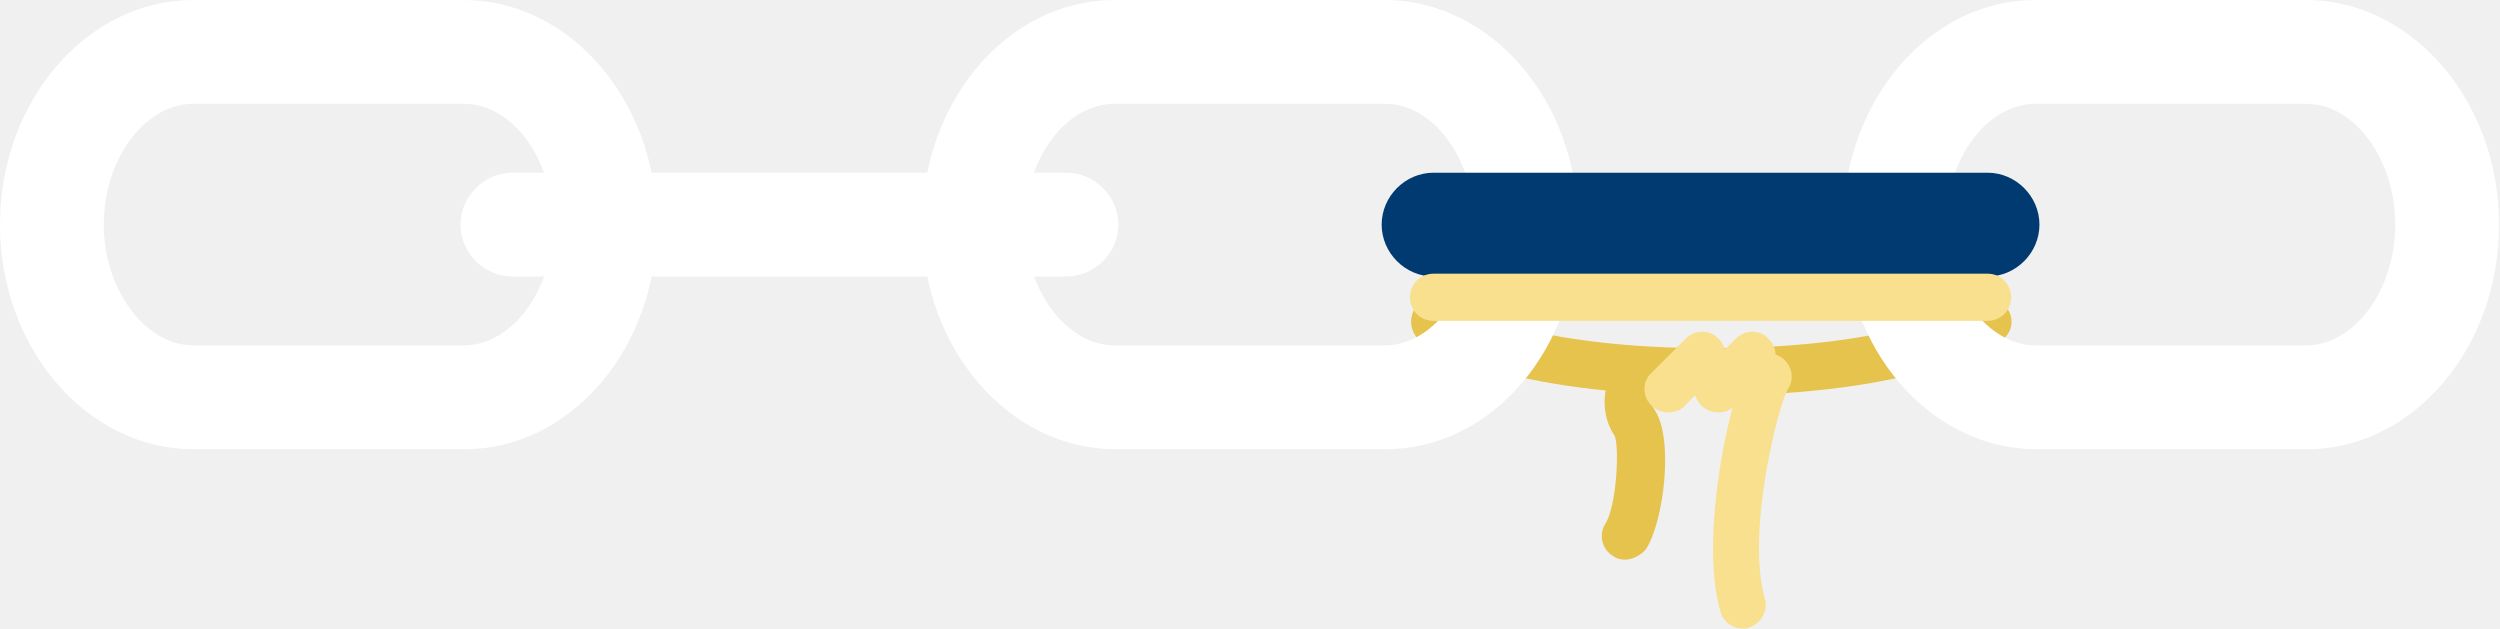
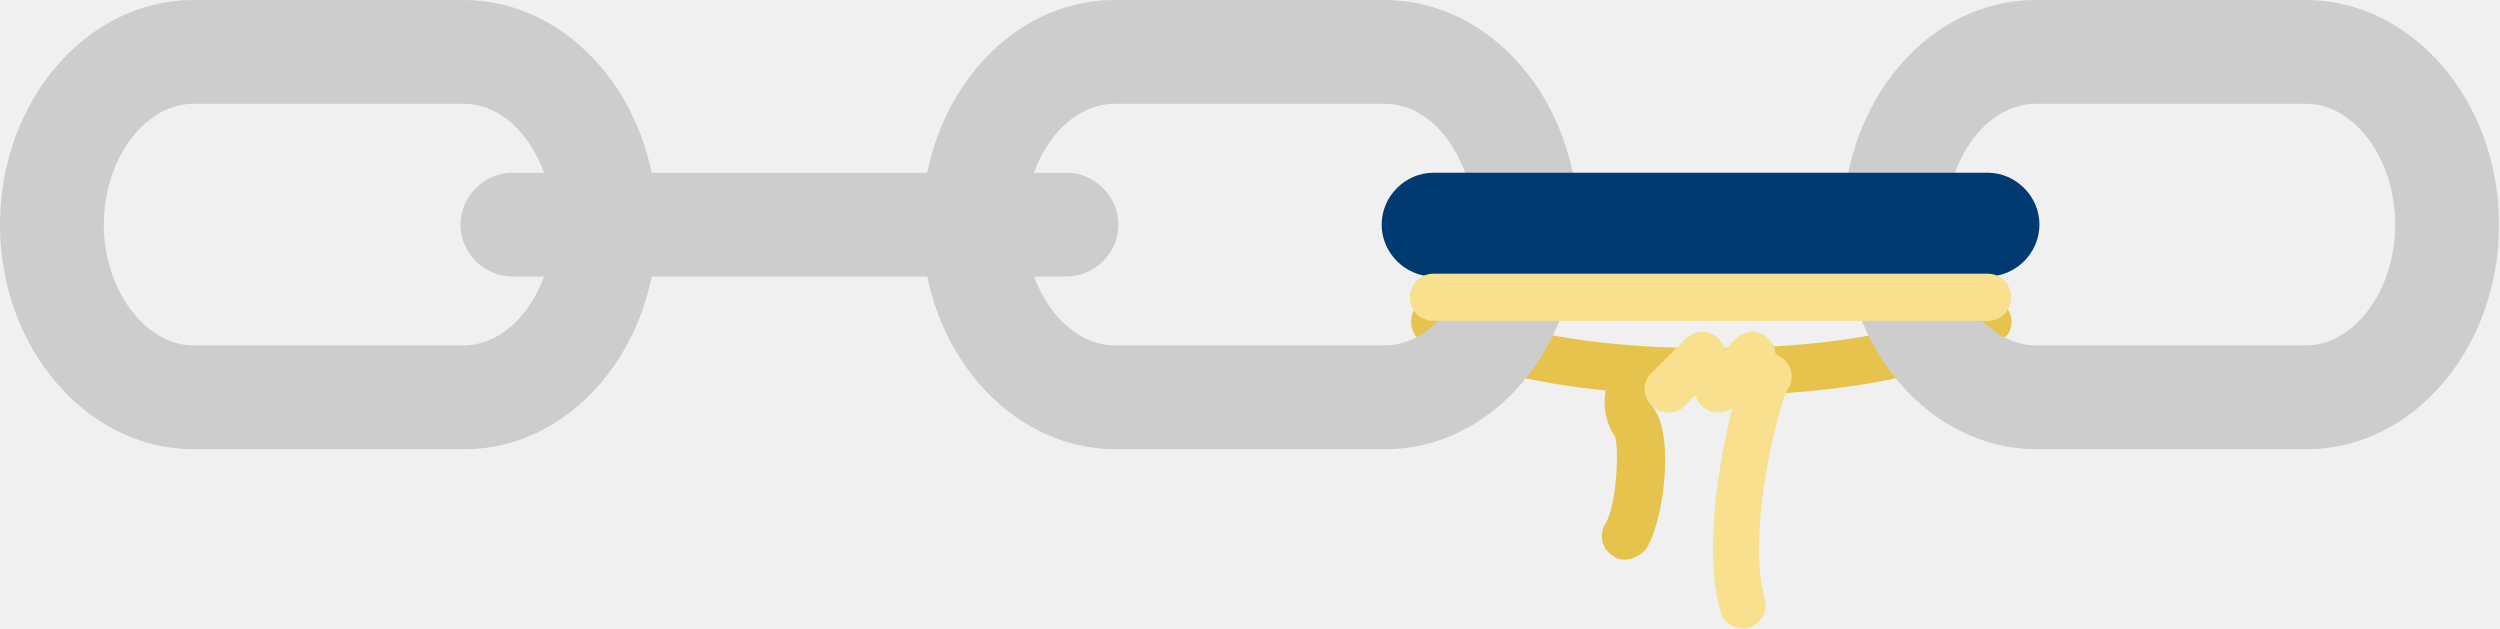
<svg xmlns="http://www.w3.org/2000/svg" version="1.1" id="Capa_1" x="0px" y="0px" viewBox="0 0 264.9 66.6" style="enable-background:new 0 0 264.9 66.6;" xml:space="preserve">
  <style type="text/css">
	.st0{fill:#E5C34D;}
- 	.st1{fill:#003A70;}
- 	.st2{fill:#B5B5C6;}
- 	.st3{fill:#E4E4D7;}
- 	.st4{fill:#FFFFFF;}
- 	.st5{fill:#71CC98;}
- 	.st6{fill:#007D8A;}
- 	.st7{fill:#91835C;}
- 	.st8{fill:#F8E08E;}
+ 	.st1{fill:#CDCDCD;}
+ 	.st2{fill:#003A70;}
+ 	.st3{fill:#F8E08E;}
</style>
  <g>
    <path class="st0" d="M172.2,59.3c-0.5,0-0.9-0.1-1.3-0.4c-1.2-0.7-1.5-2.3-0.8-3.4c1.2-1.9,1.5-8,1-9.3c-1.1-1.6-1.4-3.8-0.7-5.8   c0.6-1.7,1.8-2.9,3.4-3.4c1.3-0.4,2.7,0.4,3.1,1.7c0.4,1.3-0.3,2.7-1.6,3.1c-0.2,0.2-0.4,1.1,0,1.6c2.1,3,1,11.9-0.9,14.8   C173.9,58.8,173,59.3,172.2,59.3z M171.1,46.1C171.1,46.1,171.1,46.2,171.1,46.1C171.1,46.2,171.1,46.1,171.1,46.1z" />
  </g>
  <g>
    <path class="st0" d="M181.3,41.9c-22.1,0-30.4-5.5-30.7-5.7c-1.1-0.8-1.4-2.3-0.7-3.5c0.8-1.1,2.3-1.4,3.5-0.7   c0.2,0.1,7.8,4.9,27.9,4.9c20.2,0,27.9-4.8,27.9-4.9c1.1-0.7,2.7-0.4,3.5,0.7c0.8,1.1,0.5,2.7-0.7,3.4   C211.6,36.4,203.3,41.9,181.3,41.9z" />
  </g>
  <g>
    <g>
-       <path class="st4" d="M49.2,47.6H20.5C9.2,47.6,0,36.9,0,23.8S9.2,0,20.5,0h28.6c11.3,0,20.5,10.7,20.5,23.8S60.5,47.6,49.2,47.6z     M20.5,11c-5.2,0-9.5,5.9-9.5,12.8s4.4,12.8,9.5,12.8h28.6c5.2,0,9.5-5.9,9.5-12.8S54.3,11,49.2,11H20.5z" />
+       <path class="st1" d="M49.2,47.6H20.5C9.2,47.6,0,36.9,0,23.8S9.2,0,20.5,0h28.6c11.3,0,20.5,10.7,20.5,23.8S60.5,47.6,49.2,47.6z     M20.5,11c-5.2,0-9.5,5.9-9.5,12.8s4.4,12.8,9.5,12.8h28.6c5.2,0,9.5-5.9,9.5-12.8S54.3,11,49.2,11H20.5z" />
    </g>
    <g>
-       <path class="st4" d="M146.8,47.6h-28.6c-11.3,0-20.5-10.7-20.5-23.8S106.8,0,118.1,0h28.6c11.3,0,20.5,10.7,20.5,23.8    S158.1,47.6,146.8,47.6z M118.1,11c-5.2,0-9.5,5.9-9.5,12.8s4.4,12.8,9.5,12.8h28.6c5.2,0,9.5-5.9,9.5-12.8S151.9,11,146.8,11    H118.1z" />
+       <path class="st1" d="M146.8,47.6h-28.6c-11.3,0-20.5-10.7-20.5-23.8S106.8,0,118.1,0h28.6c11.3,0,20.5,10.7,20.5,23.8    S158.1,47.6,146.8,47.6z M118.1,11c-5.2,0-9.5,5.9-9.5,12.8s4.4,12.8,9.5,12.8h28.6c5.2,0,9.5-5.9,9.5-12.8S151.9,11,146.8,11    H118.1z" />
    </g>
  </g>
  <g>
-     <path class="st4" d="M113,29.3H54.3c-3,0-5.5-2.5-5.5-5.5s2.5-5.5,5.5-5.5H113c3,0,5.5,2.5,5.5,5.5S116,29.3,113,29.3z" />
+     <path class="st1" d="M113,29.3H54.3c-3,0-5.5-2.5-5.5-5.5s2.5-5.5,5.5-5.5H113c3,0,5.5,2.5,5.5,5.5S116,29.3,113,29.3z" />
  </g>
  <g>
    <g>
-       <path class="st4" d="M244.4,47.6h-28.6c-11.3,0-20.5-10.7-20.5-23.8S204.4,0,215.7,0h28.6c11.3,0,20.5,10.7,20.5,23.8    S255.7,47.6,244.4,47.6z M215.7,11c-5.2,0-9.5,5.9-9.5,12.8s4.4,12.8,9.5,12.8h28.6c5.2,0,9.5-5.9,9.5-12.8S249.5,11,244.4,11    H215.7z" />
+       <path class="st1" d="M244.4,47.6h-28.6c-11.3,0-20.5-10.7-20.5-23.8S204.4,0,215.7,0h28.6c11.3,0,20.5,10.7,20.5,23.8    S255.7,47.6,244.4,47.6z M215.7,11c-5.2,0-9.5,5.9-9.5,12.8s4.4,12.8,9.5,12.8h28.6c5.2,0,9.5-5.9,9.5-12.8S249.5,11,244.4,11    H215.7z" />
    </g>
  </g>
  <g>
-     <path class="st1" d="M210.6,29.3h-58.7c-3,0-5.5-2.5-5.5-5.5s2.5-5.5,5.5-5.5h58.7c3,0,5.5,2.5,5.5,5.5S213.6,29.3,210.6,29.3z" />
+     <path class="st2" d="M210.6,29.3h-58.7c-3,0-5.5-2.5-5.5-5.5s2.5-5.5,5.5-5.5h58.7c3,0,5.5,2.5,5.5,5.5S213.6,29.3,210.6,29.3z" />
  </g>
  <g>
-     <path class="st8" d="M176.8,43.7c-0.6,0-1.3-0.2-1.8-0.7c-1-1-1-2.6,0-3.5l3.6-3.6c1-1,2.6-1,3.5,0c1,1,1,2.6,0,3.5l-3.6,3.6   C178.1,43.5,177.4,43.7,176.8,43.7z" />
+     <path class="st3" d="M176.8,43.7c-0.6,0-1.3-0.2-1.8-0.7c-1-1-1-2.6,0-3.5l3.6-3.6c1-1,2.6-1,3.5,0c1,1,1,2.6,0,3.5l-3.6,3.6   C178.1,43.5,177.4,43.7,176.8,43.7z" />
  </g>
  <g>
-     <path class="st8" d="M182.1,43.7c-0.6,0-1.3-0.2-1.8-0.7c-1-1-1-2.6,0-3.5l3.6-3.6c1-1,2.6-1,3.5,0c1,1,1,2.6,0,3.5l-3.6,3.6   C183.3,43.5,182.7,43.7,182.1,43.7z" />
+     <path class="st3" d="M182.1,43.7c-0.6,0-1.3-0.2-1.8-0.7c-1-1-1-2.6,0-3.5l3.6-3.6c1-1,2.6-1,3.5,0c1,1,1,2.6,0,3.5l-3.6,3.6   C183.3,43.5,182.7,43.7,182.1,43.7z" />
  </g>
  <g>
-     <path class="st8" d="M184.7,66.6c-1.1,0-2.1-0.7-2.4-1.8c-2.4-8.2,1.3-23.9,3-26.3c0.8-1.1,2.4-1.4,3.5-0.6   c1.1,0.8,1.4,2.3,0.6,3.4c-1,1.8-4.4,15.2-2.4,22.1c0.4,1.3-0.4,2.7-1.7,3.1C185.2,66.6,185,66.6,184.7,66.6z" />
+     <path class="st3" d="M184.7,66.6c-1.1,0-2.1-0.7-2.4-1.8c-2.4-8.2,1.3-23.9,3-26.3c0.8-1.1,2.4-1.4,3.5-0.6   c1.1,0.8,1.4,2.3,0.6,3.4c-1,1.8-4.4,15.2-2.4,22.1c0.4,1.3-0.4,2.7-1.7,3.1C185.2,66.6,185,66.6,184.7,66.6z" />
  </g>
  <g>
-     <path class="st8" d="M210.6,34h-58.7c-1.4,0-2.5-1.1-2.5-2.5s1.1-2.5,2.5-2.5h58.7c1.4,0,2.5,1.1,2.5,2.5S212,34,210.6,34z" />
+     <path class="st3" d="M210.6,34h-58.7c-1.4,0-2.5-1.1-2.5-2.5s1.1-2.5,2.5-2.5h58.7c1.4,0,2.5,1.1,2.5,2.5   C213.1,32.9,212,34,210.6,34z" />
  </g>
</svg>
